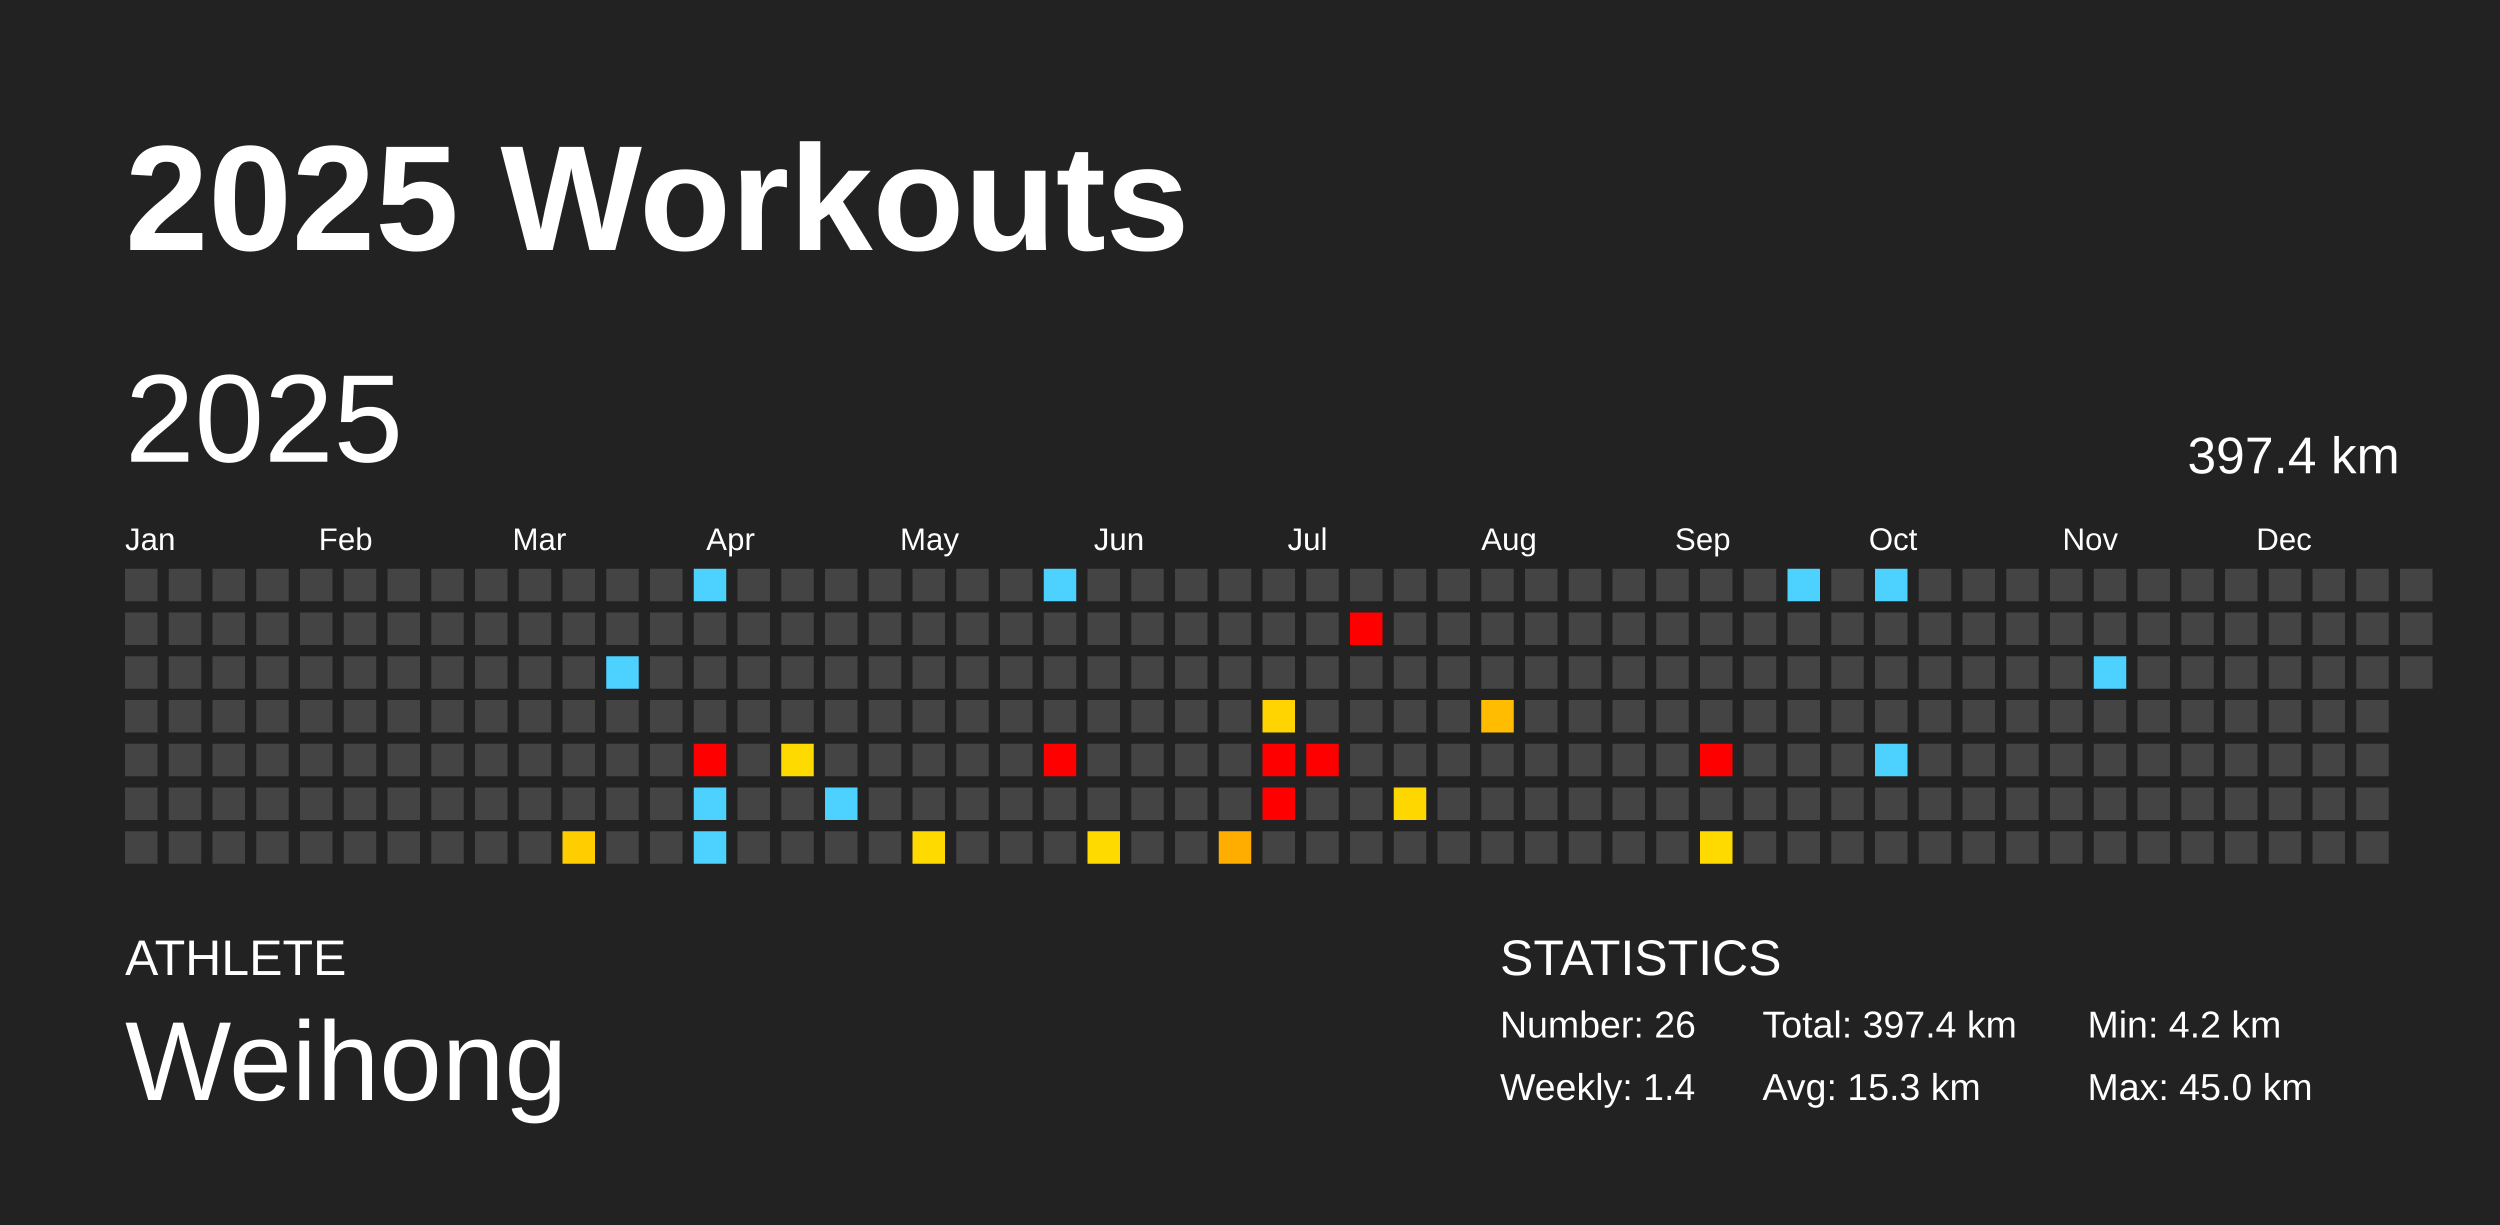
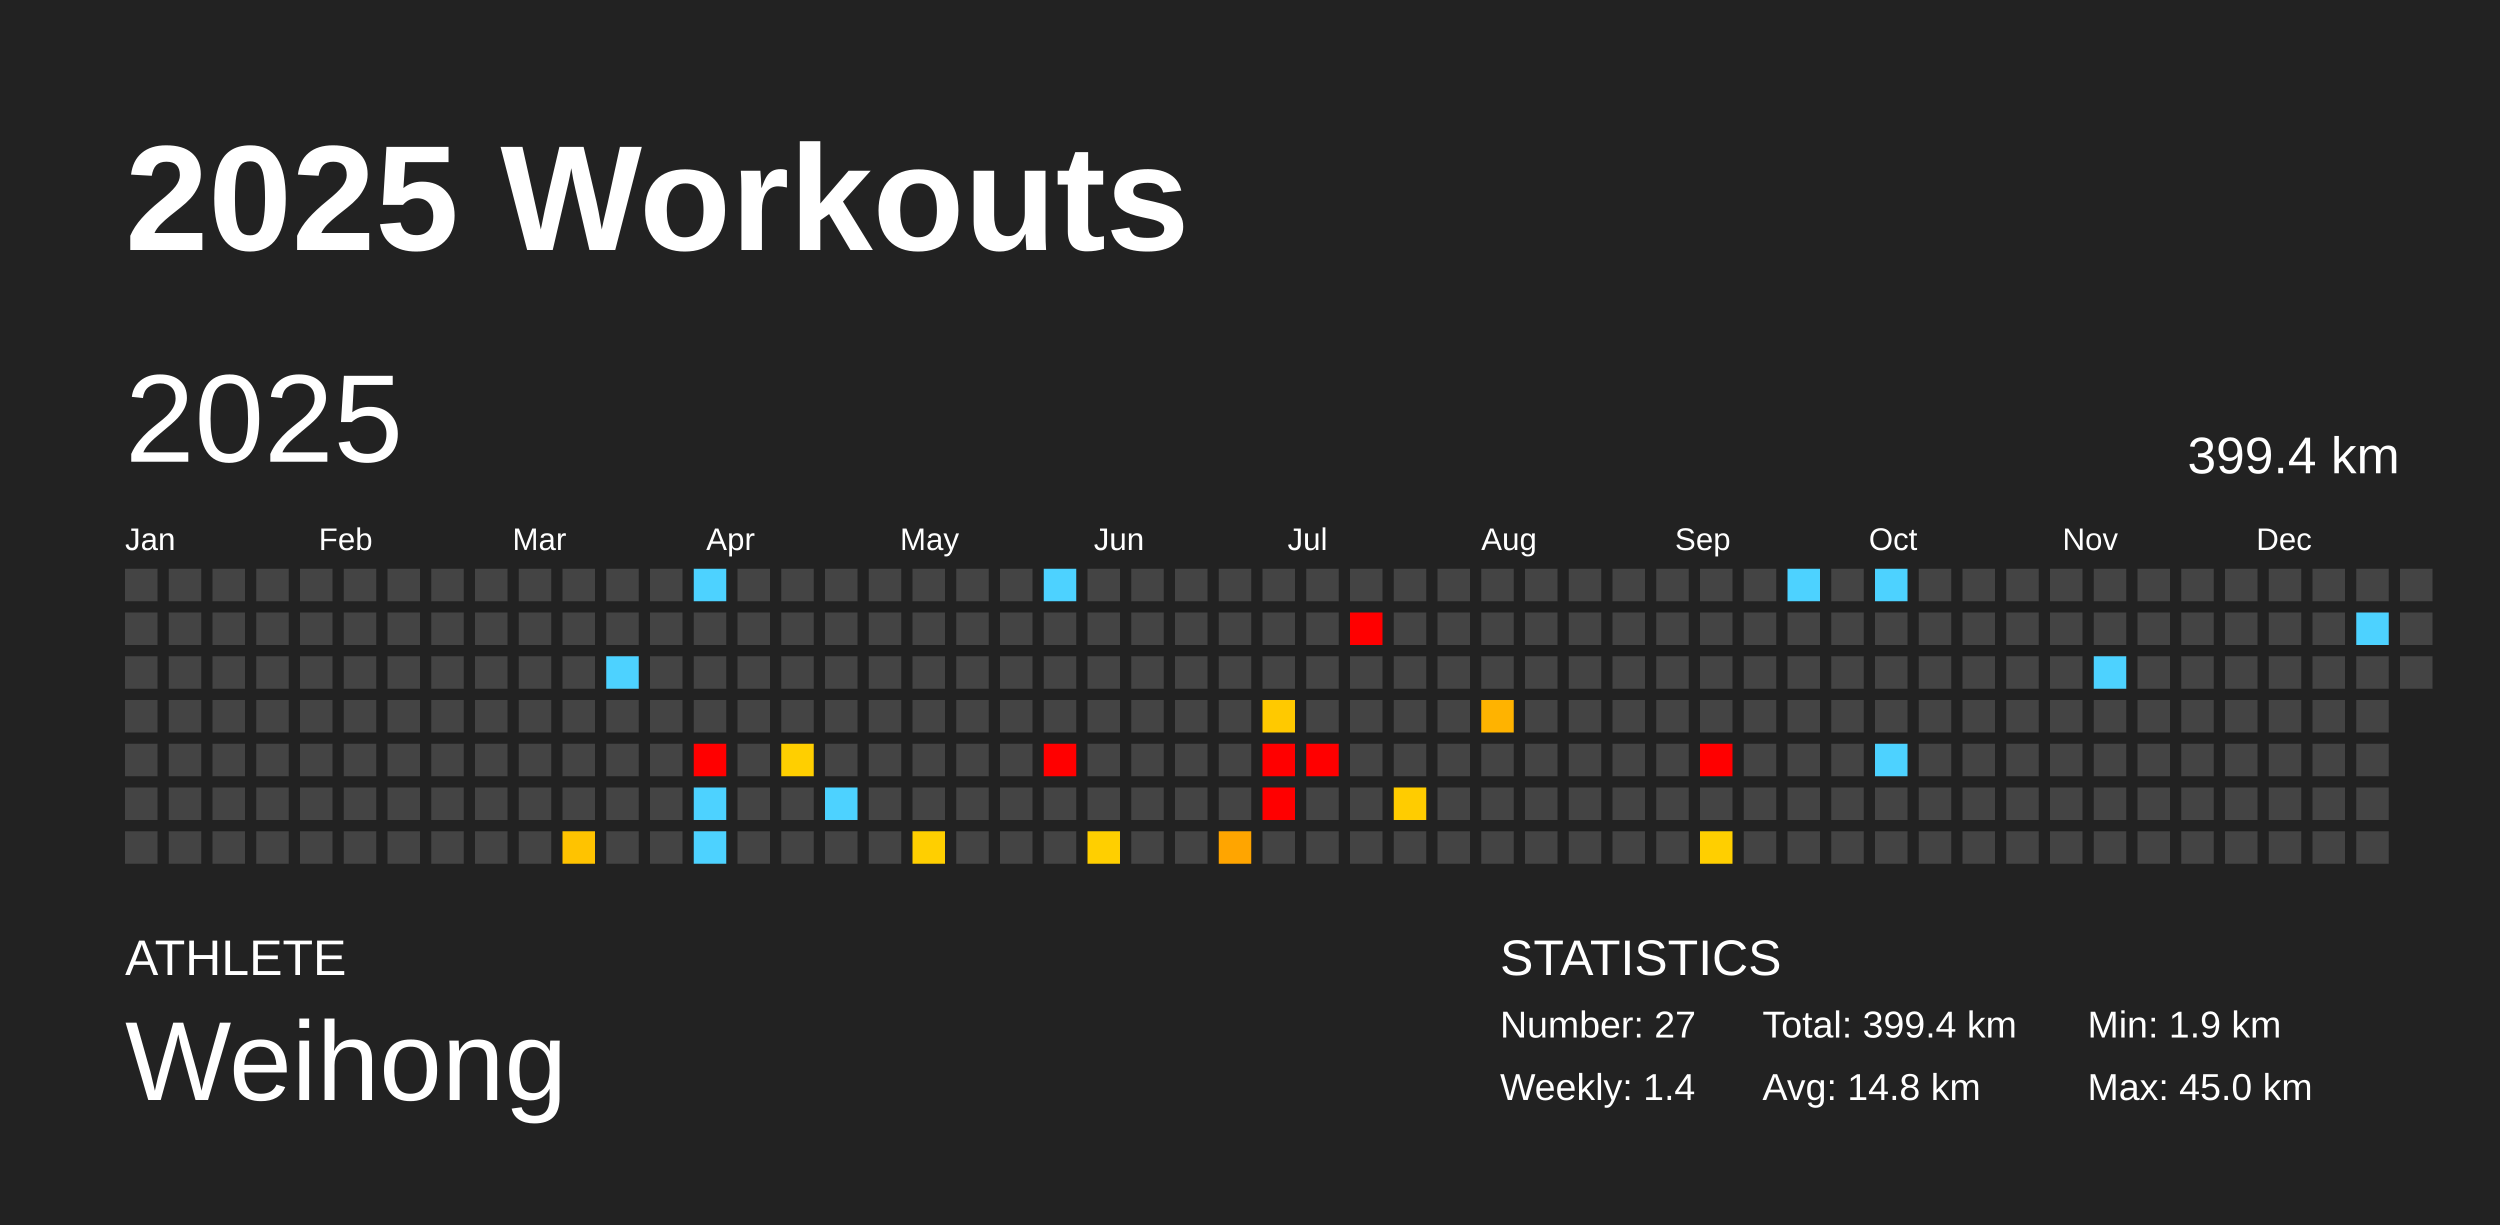
<svg xmlns="http://www.w3.org/2000/svg" baseProfile="full" height="98mm" version="1.1" viewBox="0,0,200,98" width="200mm">
  <defs />
  <rect fill="#222222" height="98" width="200" x="0" y="0" />
  <text fill="#FFFFFF" style="font-size:12px; font-family:Arial; font-weight:bold;" x="10" y="20">2025 Workouts</text>
  <text fill="#FFFFFF" style="font-size:4px; font-family:Arial" x="10" y="78">ATHLETE</text>
  <text fill="#FFFFFF" style="font-size:9px; font-family:Arial" x="10" y="88">Weihong</text>
  <text fill="#FFFFFF" style="font-size:4px; font-family:Arial" x="120" y="78">STATISTICS</text>
-   <text fill="#FFFFFF" style="font-size:3px; font-family:Arial" x="120" y="83">Number: 26</text>
+   <text fill="#FFFFFF" style="font-size:3px; font-family:Arial" x="120" y="83">Number: 27</text>
  <text fill="#FFFFFF" style="font-size:3px; font-family:Arial" x="120" y="88">Weekly: 1.4</text>
-   <text fill="#FFFFFF" style="font-size:3px; font-family:Arial" x="141" y="83">Total: 397.4 km</text>
-   <text fill="#FFFFFF" style="font-size:3px; font-family:Arial" x="141" y="88">Avg: 15.3 km</text>
-   <text fill="#FFFFFF" style="font-size:3px; font-family:Arial" x="167" y="83">Min: 4.2 km</text>
+   <text fill="#FFFFFF" style="font-size:3px; font-family:Arial" x="141" y="83">Total: 399.4 km</text>
+   <text fill="#FFFFFF" style="font-size:3px; font-family:Arial" x="141" y="88">Avg: 14.8 km</text>
+   <text fill="#FFFFFF" style="font-size:3px; font-family:Arial" x="167" y="83">Min: 1.9 km</text>
  <text fill="#FFFFFF" style="font-size:3px; font-family:Arial" x="167" y="88">Max: 45.0 km</text>
  <text dominant-baseline="hanging" fill="#FFFFFF" style="font-size:10.0px; font-family:Arial;" x="10" y="30">2025</text>
-   <text dominant-baseline="hanging" fill="#FFFFFF" style="font-size:4.125px; font-family:Arial;" x="175" y="35">397.4 km</text>
+   <text dominant-baseline="hanging" fill="#FFFFFF" style="font-size:4.125px; font-family:Arial;" x="175" y="35">399.4 km</text>
  <text fill="#FFFFFF" style="font-size:2.5px; font-family:Arial" x="10.0" y="44">Jan</text>
  <text fill="#FFFFFF" style="font-size:2.5px; font-family:Arial" x="25.5" y="44">Feb</text>
  <text fill="#FFFFFF" style="font-size:2.5px; font-family:Arial" x="41.0" y="44">Mar</text>
  <text fill="#FFFFFF" style="font-size:2.5px; font-family:Arial" x="56.5" y="44">Apr</text>
  <text fill="#FFFFFF" style="font-size:2.5px; font-family:Arial" x="72.0" y="44">May</text>
  <text fill="#FFFFFF" style="font-size:2.5px; font-family:Arial" x="87.5" y="44">Jun</text>
  <text fill="#FFFFFF" style="font-size:2.5px; font-family:Arial" x="103.0" y="44">Jul</text>
  <text fill="#FFFFFF" style="font-size:2.5px; font-family:Arial" x="118.5" y="44">Aug</text>
  <text fill="#FFFFFF" style="font-size:2.5px; font-family:Arial" x="134.0" y="44">Sep</text>
  <text fill="#FFFFFF" style="font-size:2.5px; font-family:Arial" x="149.5" y="44">Oct</text>
  <text fill="#FFFFFF" style="font-size:2.5px; font-family:Arial" x="165.0" y="44">Nov</text>
  <text fill="#FFFFFF" style="font-size:2.5px; font-family:Arial" x="180.5" y="44">Dec</text>
  <rect fill="#444444" height="2.6" width="2.6" x="10.0" y="45.5" />
  <rect fill="#444444" height="2.6" width="2.6" x="10.0" y="49.0" />
  <rect fill="#444444" height="2.6" width="2.6" x="10.0" y="52.5" />
  <rect fill="#444444" height="2.6" width="2.6" x="10.0" y="56.0" />
  <rect fill="#444444" height="2.6" width="2.6" x="10.0" y="59.5" />
  <rect fill="#444444" height="2.6" width="2.6" x="10.0" y="63.0" />
  <rect fill="#444444" height="2.6" width="2.6" x="10.0" y="66.5" />
  <rect fill="#444444" height="2.6" width="2.6" x="13.5" y="45.5" />
  <rect fill="#444444" height="2.6" width="2.6" x="13.5" y="49.0" />
  <rect fill="#444444" height="2.6" width="2.6" x="13.5" y="52.5" />
  <rect fill="#444444" height="2.6" width="2.6" x="13.5" y="56.0" />
  <rect fill="#444444" height="2.6" width="2.6" x="13.5" y="59.5" />
  <rect fill="#444444" height="2.6" width="2.6" x="13.5" y="63.0" />
  <rect fill="#444444" height="2.6" width="2.6" x="13.5" y="66.5" />
  <rect fill="#444444" height="2.6" width="2.6" x="17.0" y="45.5" />
  <rect fill="#444444" height="2.6" width="2.6" x="17.0" y="49.0" />
  <rect fill="#444444" height="2.6" width="2.6" x="17.0" y="52.5" />
  <rect fill="#444444" height="2.6" width="2.6" x="17.0" y="56.0" />
  <rect fill="#444444" height="2.6" width="2.6" x="17.0" y="59.5" />
  <rect fill="#444444" height="2.6" width="2.6" x="17.0" y="63.0" />
  <rect fill="#444444" height="2.6" width="2.6" x="17.0" y="66.5" />
  <rect fill="#444444" height="2.6" width="2.6" x="20.5" y="45.5" />
  <rect fill="#444444" height="2.6" width="2.6" x="20.5" y="49.0" />
  <rect fill="#444444" height="2.6" width="2.6" x="20.5" y="52.5" />
  <rect fill="#444444" height="2.6" width="2.6" x="20.5" y="56.0" />
  <rect fill="#444444" height="2.6" width="2.6" x="20.5" y="59.5" />
  <rect fill="#444444" height="2.6" width="2.6" x="20.5" y="63.0" />
  <rect fill="#444444" height="2.6" width="2.6" x="20.5" y="66.5" />
  <rect fill="#444444" height="2.6" width="2.6" x="24.0" y="45.5" />
  <rect fill="#444444" height="2.6" width="2.6" x="24.0" y="49.0" />
  <rect fill="#444444" height="2.6" width="2.6" x="24.0" y="52.5" />
  <rect fill="#444444" height="2.6" width="2.6" x="24.0" y="56.0" />
  <rect fill="#444444" height="2.6" width="2.6" x="24.0" y="59.5" />
  <rect fill="#444444" height="2.6" width="2.6" x="24.0" y="63.0" />
  <rect fill="#444444" height="2.6" width="2.6" x="24.0" y="66.5" />
  <rect fill="#444444" height="2.6" width="2.6" x="27.5" y="45.5" />
  <rect fill="#444444" height="2.6" width="2.6" x="27.5" y="49.0" />
  <rect fill="#444444" height="2.6" width="2.6" x="27.5" y="52.5" />
  <rect fill="#444444" height="2.6" width="2.6" x="27.5" y="56.0" />
  <rect fill="#444444" height="2.6" width="2.6" x="27.5" y="59.5" />
  <rect fill="#444444" height="2.6" width="2.6" x="27.5" y="63.0" />
  <rect fill="#444444" height="2.6" width="2.6" x="27.5" y="66.5" />
  <rect fill="#444444" height="2.6" width="2.6" x="31.0" y="45.5" />
  <rect fill="#444444" height="2.6" width="2.6" x="31.0" y="49.0" />
  <rect fill="#444444" height="2.6" width="2.6" x="31.0" y="52.5" />
  <rect fill="#444444" height="2.6" width="2.6" x="31.0" y="56.0" />
  <rect fill="#444444" height="2.6" width="2.6" x="31.0" y="59.5" />
  <rect fill="#444444" height="2.6" width="2.6" x="31.0" y="63.0" />
  <rect fill="#444444" height="2.6" width="2.6" x="31.0" y="66.5" />
  <rect fill="#444444" height="2.6" width="2.6" x="34.5" y="45.5" />
  <rect fill="#444444" height="2.6" width="2.6" x="34.5" y="49.0" />
  <rect fill="#444444" height="2.6" width="2.6" x="34.5" y="52.5" />
  <rect fill="#444444" height="2.6" width="2.6" x="34.5" y="56.0" />
  <rect fill="#444444" height="2.6" width="2.6" x="34.5" y="59.5" />
  <rect fill="#444444" height="2.6" width="2.6" x="34.5" y="63.0" />
  <rect fill="#444444" height="2.6" width="2.6" x="34.5" y="66.5" />
  <rect fill="#444444" height="2.6" width="2.6" x="38.0" y="45.5" />
  <rect fill="#444444" height="2.6" width="2.6" x="38.0" y="49.0" />
  <rect fill="#444444" height="2.6" width="2.6" x="38.0" y="52.5" />
  <rect fill="#444444" height="2.6" width="2.6" x="38.0" y="56.0" />
  <rect fill="#444444" height="2.6" width="2.6" x="38.0" y="59.5" />
  <rect fill="#444444" height="2.6" width="2.6" x="38.0" y="63.0" />
  <rect fill="#444444" height="2.6" width="2.6" x="38.0" y="66.5" />
  <rect fill="#444444" height="2.6" width="2.6" x="41.5" y="45.5" />
  <rect fill="#444444" height="2.6" width="2.6" x="41.5" y="49.0" />
  <rect fill="#444444" height="2.6" width="2.6" x="41.5" y="52.5" />
  <rect fill="#444444" height="2.6" width="2.6" x="41.5" y="56.0" />
  <rect fill="#444444" height="2.6" width="2.6" x="41.5" y="59.5" />
  <rect fill="#444444" height="2.6" width="2.6" x="41.5" y="63.0" />
  <rect fill="#444444" height="2.6" width="2.6" x="41.5" y="66.5" />
  <rect fill="#444444" height="2.6" width="2.6" x="45.0" y="45.5" />
  <rect fill="#444444" height="2.6" width="2.6" x="45.0" y="49.0" />
  <rect fill="#444444" height="2.6" width="2.6" x="45.0" y="52.5" />
  <rect fill="#444444" height="2.6" width="2.6" x="45.0" y="56.0" />
  <rect fill="#444444" height="2.6" width="2.6" x="45.0" y="59.5" />
  <rect fill="#444444" height="2.6" width="2.6" x="45.0" y="63.0" />
-   <rect fill="#ffcd00" height="2.6" width="2.6" x="45.0" y="66.5" />
+   <rect fill="#ffc300" height="2.6" width="2.6" x="45.0" y="66.5" />
  <rect fill="#444444" height="2.6" width="2.6" x="48.5" y="45.5" />
  <rect fill="#444444" height="2.6" width="2.6" x="48.5" y="49.0" />
  <rect fill="#4dd2ff" height="2.6" width="2.6" x="48.5" y="52.5" />
  <rect fill="#444444" height="2.6" width="2.6" x="48.5" y="56.0" />
  <rect fill="#444444" height="2.6" width="2.6" x="48.5" y="59.5" />
  <rect fill="#444444" height="2.6" width="2.6" x="48.5" y="63.0" />
  <rect fill="#444444" height="2.6" width="2.6" x="48.5" y="66.5" />
  <rect fill="#444444" height="2.6" width="2.6" x="52.0" y="45.5" />
  <rect fill="#444444" height="2.6" width="2.6" x="52.0" y="49.0" />
  <rect fill="#444444" height="2.6" width="2.6" x="52.0" y="52.5" />
  <rect fill="#444444" height="2.6" width="2.6" x="52.0" y="56.0" />
  <rect fill="#444444" height="2.6" width="2.6" x="52.0" y="59.5" />
  <rect fill="#444444" height="2.6" width="2.6" x="52.0" y="63.0" />
  <rect fill="#444444" height="2.6" width="2.6" x="52.0" y="66.5" />
  <rect fill="#4dd2ff" height="2.6" width="2.6" x="55.5" y="45.5" />
  <rect fill="#444444" height="2.6" width="2.6" x="55.5" y="49.0" />
  <rect fill="#444444" height="2.6" width="2.6" x="55.5" y="52.5" />
  <rect fill="#444444" height="2.6" width="2.6" x="55.5" y="56.0" />
  <rect fill="red" height="2.6" width="2.6" x="55.5" y="59.5" />
  <rect fill="#4dd2ff" height="2.6" width="2.6" x="55.5" y="63.0" />
  <rect fill="#4dd2ff" height="2.6" width="2.6" x="55.5" y="66.5" />
  <rect fill="#444444" height="2.6" width="2.6" x="59.0" y="45.5" />
  <rect fill="#444444" height="2.6" width="2.6" x="59.0" y="49.0" />
  <rect fill="#444444" height="2.6" width="2.6" x="59.0" y="52.5" />
  <rect fill="#444444" height="2.6" width="2.6" x="59.0" y="56.0" />
  <rect fill="#444444" height="2.6" width="2.6" x="59.0" y="59.5" />
  <rect fill="#444444" height="2.6" width="2.6" x="59.0" y="63.0" />
  <rect fill="#444444" height="2.6" width="2.6" x="59.0" y="66.5" />
  <rect fill="#444444" height="2.6" width="2.6" x="62.5" y="45.5" />
  <rect fill="#444444" height="2.6" width="2.6" x="62.5" y="49.0" />
  <rect fill="#444444" height="2.6" width="2.6" x="62.5" y="52.5" />
  <rect fill="#444444" height="2.6" width="2.6" x="62.5" y="56.0" />
-   <rect fill="#ffda00" height="2.6" width="2.6" x="62.5" y="59.5" />
+   <rect fill="#ffcf00" height="2.6" width="2.6" x="62.5" y="59.5" />
  <rect fill="#444444" height="2.6" width="2.6" x="62.5" y="63.0" />
  <rect fill="#444444" height="2.6" width="2.6" x="62.5" y="66.5" />
  <rect fill="#444444" height="2.6" width="2.6" x="66.0" y="45.5" />
  <rect fill="#444444" height="2.6" width="2.6" x="66.0" y="49.0" />
  <rect fill="#444444" height="2.6" width="2.6" x="66.0" y="52.5" />
  <rect fill="#444444" height="2.6" width="2.6" x="66.0" y="56.0" />
  <rect fill="#444444" height="2.6" width="2.6" x="66.0" y="59.5" />
  <rect fill="#4dd2ff" height="2.6" width="2.6" x="66.0" y="63.0" />
  <rect fill="#444444" height="2.6" width="2.6" x="66.0" y="66.5" />
  <rect fill="#444444" height="2.6" width="2.6" x="69.5" y="45.5" />
  <rect fill="#444444" height="2.6" width="2.6" x="69.5" y="49.0" />
  <rect fill="#444444" height="2.6" width="2.6" x="69.5" y="52.5" />
  <rect fill="#444444" height="2.6" width="2.6" x="69.5" y="56.0" />
  <rect fill="#444444" height="2.6" width="2.6" x="69.5" y="59.5" />
  <rect fill="#444444" height="2.6" width="2.6" x="69.5" y="63.0" />
  <rect fill="#444444" height="2.6" width="2.6" x="69.5" y="66.5" />
  <rect fill="#444444" height="2.6" width="2.6" x="73.0" y="45.5" />
  <rect fill="#444444" height="2.6" width="2.6" x="73.0" y="49.0" />
  <rect fill="#444444" height="2.6" width="2.6" x="73.0" y="52.5" />
  <rect fill="#444444" height="2.6" width="2.6" x="73.0" y="56.0" />
  <rect fill="#444444" height="2.6" width="2.6" x="73.0" y="59.5" />
  <rect fill="#444444" height="2.6" width="2.6" x="73.0" y="63.0" />
-   <rect fill="#ffda00" height="2.6" width="2.6" x="73.0" y="66.5" />
+   <rect fill="#ffcf00" height="2.6" width="2.6" x="73.0" y="66.5" />
  <rect fill="#444444" height="2.6" width="2.6" x="76.5" y="45.5" />
  <rect fill="#444444" height="2.6" width="2.6" x="76.5" y="49.0" />
  <rect fill="#444444" height="2.6" width="2.6" x="76.5" y="52.5" />
  <rect fill="#444444" height="2.6" width="2.6" x="76.5" y="56.0" />
  <rect fill="#444444" height="2.6" width="2.6" x="76.5" y="59.5" />
  <rect fill="#444444" height="2.6" width="2.6" x="76.5" y="63.0" />
  <rect fill="#444444" height="2.6" width="2.6" x="76.5" y="66.5" />
  <rect fill="#444444" height="2.6" width="2.6" x="80.0" y="45.5" />
  <rect fill="#444444" height="2.6" width="2.6" x="80.0" y="49.0" />
  <rect fill="#444444" height="2.6" width="2.6" x="80.0" y="52.5" />
  <rect fill="#444444" height="2.6" width="2.6" x="80.0" y="56.0" />
  <rect fill="#444444" height="2.6" width="2.6" x="80.0" y="59.5" />
  <rect fill="#444444" height="2.6" width="2.6" x="80.0" y="63.0" />
  <rect fill="#444444" height="2.6" width="2.6" x="80.0" y="66.5" />
  <rect fill="#4dd2ff" height="2.6" width="2.6" x="83.5" y="45.5" />
  <rect fill="#444444" height="2.6" width="2.6" x="83.5" y="49.0" />
  <rect fill="#444444" height="2.6" width="2.6" x="83.5" y="52.5" />
  <rect fill="#444444" height="2.6" width="2.6" x="83.5" y="56.0" />
  <rect fill="red" height="2.6" width="2.6" x="83.5" y="59.5" />
  <rect fill="#444444" height="2.6" width="2.6" x="83.5" y="63.0" />
  <rect fill="#444444" height="2.6" width="2.6" x="83.5" y="66.5" />
  <rect fill="#444444" height="2.6" width="2.6" x="87.0" y="45.5" />
  <rect fill="#444444" height="2.6" width="2.6" x="87.0" y="49.0" />
  <rect fill="#444444" height="2.6" width="2.6" x="87.0" y="52.5" />
  <rect fill="#444444" height="2.6" width="2.6" x="87.0" y="56.0" />
  <rect fill="#444444" height="2.6" width="2.6" x="87.0" y="59.5" />
  <rect fill="#444444" height="2.6" width="2.6" x="87.0" y="63.0" />
-   <rect fill="#ffda00" height="2.6" width="2.6" x="87.0" y="66.5" />
+   <rect fill="#ffcf00" height="2.6" width="2.6" x="87.0" y="66.5" />
  <rect fill="#444444" height="2.6" width="2.6" x="90.5" y="45.5" />
  <rect fill="#444444" height="2.6" width="2.6" x="90.5" y="49.0" />
  <rect fill="#444444" height="2.6" width="2.6" x="90.5" y="52.5" />
  <rect fill="#444444" height="2.6" width="2.6" x="90.5" y="56.0" />
  <rect fill="#444444" height="2.6" width="2.6" x="90.5" y="59.5" />
  <rect fill="#444444" height="2.6" width="2.6" x="90.5" y="63.0" />
  <rect fill="#444444" height="2.6" width="2.6" x="90.5" y="66.5" />
  <rect fill="#444444" height="2.6" width="2.6" x="94.0" y="45.5" />
  <rect fill="#444444" height="2.6" width="2.6" x="94.0" y="49.0" />
  <rect fill="#444444" height="2.6" width="2.6" x="94.0" y="52.5" />
  <rect fill="#444444" height="2.6" width="2.6" x="94.0" y="56.0" />
  <rect fill="#444444" height="2.6" width="2.6" x="94.0" y="59.5" />
  <rect fill="#444444" height="2.6" width="2.6" x="94.0" y="63.0" />
  <rect fill="#444444" height="2.6" width="2.6" x="94.0" y="66.5" />
  <rect fill="#444444" height="2.6" width="2.6" x="97.5" y="45.5" />
  <rect fill="#444444" height="2.6" width="2.6" x="97.5" y="49.0" />
  <rect fill="#444444" height="2.6" width="2.6" x="97.5" y="52.5" />
  <rect fill="#444444" height="2.6" width="2.6" x="97.5" y="56.0" />
  <rect fill="#444444" height="2.6" width="2.6" x="97.5" y="59.5" />
  <rect fill="#444444" height="2.6" width="2.6" x="97.5" y="63.0" />
-   <rect fill="#ffae00" height="2.6" width="2.6" x="97.5" y="66.5" />
+   <rect fill="#ffa500" height="2.6" width="2.6" x="97.5" y="66.5" />
  <rect fill="#444444" height="2.6" width="2.6" x="101.0" y="45.5" />
  <rect fill="#444444" height="2.6" width="2.6" x="101.0" y="49.0" />
  <rect fill="#444444" height="2.6" width="2.6" x="101.0" y="52.5" />
-   <rect fill="#ffd400" height="2.6" width="2.6" x="101.0" y="56.0" />
+   <rect fill="#ffc900" height="2.6" width="2.6" x="101.0" y="56.0" />
  <rect fill="red" height="2.6" width="2.6" x="101.0" y="59.5" />
  <rect fill="red" height="2.6" width="2.6" x="101.0" y="63.0" />
  <rect fill="#444444" height="2.6" width="2.6" x="101.0" y="66.5" />
  <rect fill="#444444" height="2.6" width="2.6" x="104.5" y="45.5" />
  <rect fill="#444444" height="2.6" width="2.6" x="104.5" y="49.0" />
  <rect fill="#444444" height="2.6" width="2.6" x="104.5" y="52.5" />
  <rect fill="#444444" height="2.6" width="2.6" x="104.5" y="56.0" />
  <rect fill="red" height="2.6" width="2.6" x="104.5" y="59.5" />
  <rect fill="#444444" height="2.6" width="2.6" x="104.5" y="63.0" />
  <rect fill="#444444" height="2.6" width="2.6" x="104.5" y="66.5" />
  <rect fill="#444444" height="2.6" width="2.6" x="108.0" y="45.5" />
  <rect fill="red" height="2.6" width="2.6" x="108.0" y="49.0" />
  <rect fill="#444444" height="2.6" width="2.6" x="108.0" y="52.5" />
  <rect fill="#444444" height="2.6" width="2.6" x="108.0" y="56.0" />
  <rect fill="#444444" height="2.6" width="2.6" x="108.0" y="59.5" />
  <rect fill="#444444" height="2.6" width="2.6" x="108.0" y="63.0" />
  <rect fill="#444444" height="2.6" width="2.6" x="108.0" y="66.5" />
  <rect fill="#444444" height="2.6" width="2.6" x="111.5" y="45.5" />
  <rect fill="#444444" height="2.6" width="2.6" x="111.5" y="49.0" />
  <rect fill="#444444" height="2.6" width="2.6" x="111.5" y="52.5" />
  <rect fill="#444444" height="2.6" width="2.6" x="111.5" y="56.0" />
  <rect fill="#444444" height="2.6" width="2.6" x="111.5" y="59.5" />
-   <rect fill="#ffd700" height="2.6" width="2.6" x="111.5" y="63.0" />
+   <rect fill="#ffcc00" height="2.6" width="2.6" x="111.5" y="63.0" />
  <rect fill="#444444" height="2.6" width="2.6" x="111.5" y="66.5" />
  <rect fill="#444444" height="2.6" width="2.6" x="115.0" y="45.5" />
  <rect fill="#444444" height="2.6" width="2.6" x="115.0" y="49.0" />
  <rect fill="#444444" height="2.6" width="2.6" x="115.0" y="52.5" />
  <rect fill="#444444" height="2.6" width="2.6" x="115.0" y="56.0" />
  <rect fill="#444444" height="2.6" width="2.6" x="115.0" y="59.5" />
  <rect fill="#444444" height="2.6" width="2.6" x="115.0" y="63.0" />
  <rect fill="#444444" height="2.6" width="2.6" x="115.0" y="66.5" />
  <rect fill="#444444" height="2.6" width="2.6" x="118.5" y="45.5" />
  <rect fill="#444444" height="2.6" width="2.6" x="118.5" y="49.0" />
  <rect fill="#444444" height="2.6" width="2.6" x="118.5" y="52.5" />
-   <rect fill="#ffbc00" height="2.6" width="2.6" x="118.5" y="56.0" />
+   <rect fill="#ffb300" height="2.6" width="2.6" x="118.5" y="56.0" />
  <rect fill="#444444" height="2.6" width="2.6" x="118.5" y="59.5" />
  <rect fill="#444444" height="2.6" width="2.6" x="118.5" y="63.0" />
  <rect fill="#444444" height="2.6" width="2.6" x="118.5" y="66.5" />
  <rect fill="#444444" height="2.6" width="2.6" x="122.0" y="45.5" />
  <rect fill="#444444" height="2.6" width="2.6" x="122.0" y="49.0" />
  <rect fill="#444444" height="2.6" width="2.6" x="122.0" y="52.5" />
  <rect fill="#444444" height="2.6" width="2.6" x="122.0" y="56.0" />
  <rect fill="#444444" height="2.6" width="2.6" x="122.0" y="59.5" />
  <rect fill="#444444" height="2.6" width="2.6" x="122.0" y="63.0" />
  <rect fill="#444444" height="2.6" width="2.6" x="122.0" y="66.5" />
  <rect fill="#444444" height="2.6" width="2.6" x="125.5" y="45.5" />
  <rect fill="#444444" height="2.6" width="2.6" x="125.5" y="49.0" />
  <rect fill="#444444" height="2.6" width="2.6" x="125.5" y="52.5" />
  <rect fill="#444444" height="2.6" width="2.6" x="125.5" y="56.0" />
  <rect fill="#444444" height="2.6" width="2.6" x="125.5" y="59.5" />
  <rect fill="#444444" height="2.6" width="2.6" x="125.5" y="63.0" />
  <rect fill="#444444" height="2.6" width="2.6" x="125.5" y="66.5" />
  <rect fill="#444444" height="2.6" width="2.6" x="129.0" y="45.5" />
  <rect fill="#444444" height="2.6" width="2.6" x="129.0" y="49.0" />
  <rect fill="#444444" height="2.6" width="2.6" x="129.0" y="52.5" />
  <rect fill="#444444" height="2.6" width="2.6" x="129.0" y="56.0" />
  <rect fill="#444444" height="2.6" width="2.6" x="129.0" y="59.5" />
  <rect fill="#444444" height="2.6" width="2.6" x="129.0" y="63.0" />
  <rect fill="#444444" height="2.6" width="2.6" x="129.0" y="66.5" />
  <rect fill="#444444" height="2.6" width="2.6" x="132.5" y="45.5" />
  <rect fill="#444444" height="2.6" width="2.6" x="132.5" y="49.0" />
  <rect fill="#444444" height="2.6" width="2.6" x="132.5" y="52.5" />
  <rect fill="#444444" height="2.6" width="2.6" x="132.5" y="56.0" />
  <rect fill="#444444" height="2.6" width="2.6" x="132.5" y="59.5" />
  <rect fill="#444444" height="2.6" width="2.6" x="132.5" y="63.0" />
  <rect fill="#444444" height="2.6" width="2.6" x="132.5" y="66.5" />
  <rect fill="#444444" height="2.6" width="2.6" x="136.0" y="45.5" />
  <rect fill="#444444" height="2.6" width="2.6" x="136.0" y="49.0" />
  <rect fill="#444444" height="2.6" width="2.6" x="136.0" y="52.5" />
  <rect fill="#444444" height="2.6" width="2.6" x="136.0" y="56.0" />
  <rect fill="red" height="2.6" width="2.6" x="136.0" y="59.5" />
  <rect fill="#444444" height="2.6" width="2.6" x="136.0" y="63.0" />
-   <rect fill="#ffda00" height="2.6" width="2.6" x="136.0" y="66.5" />
+   <rect fill="#ffcf00" height="2.6" width="2.6" x="136.0" y="66.5" />
  <rect fill="#444444" height="2.6" width="2.6" x="139.5" y="45.5" />
  <rect fill="#444444" height="2.6" width="2.6" x="139.5" y="49.0" />
  <rect fill="#444444" height="2.6" width="2.6" x="139.5" y="52.5" />
  <rect fill="#444444" height="2.6" width="2.6" x="139.5" y="56.0" />
  <rect fill="#444444" height="2.6" width="2.6" x="139.5" y="59.5" />
  <rect fill="#444444" height="2.6" width="2.6" x="139.5" y="63.0" />
  <rect fill="#444444" height="2.6" width="2.6" x="139.5" y="66.5" />
  <rect fill="#4dd2ff" height="2.6" width="2.6" x="143.0" y="45.5" />
  <rect fill="#444444" height="2.6" width="2.6" x="143.0" y="49.0" />
  <rect fill="#444444" height="2.6" width="2.6" x="143.0" y="52.5" />
  <rect fill="#444444" height="2.6" width="2.6" x="143.0" y="56.0" />
  <rect fill="#444444" height="2.6" width="2.6" x="143.0" y="59.5" />
  <rect fill="#444444" height="2.6" width="2.6" x="143.0" y="63.0" />
  <rect fill="#444444" height="2.6" width="2.6" x="143.0" y="66.5" />
  <rect fill="#444444" height="2.6" width="2.6" x="146.5" y="45.5" />
  <rect fill="#444444" height="2.6" width="2.6" x="146.5" y="49.0" />
  <rect fill="#444444" height="2.6" width="2.6" x="146.5" y="52.5" />
  <rect fill="#444444" height="2.6" width="2.6" x="146.5" y="56.0" />
  <rect fill="#444444" height="2.6" width="2.6" x="146.5" y="59.5" />
  <rect fill="#444444" height="2.6" width="2.6" x="146.5" y="63.0" />
  <rect fill="#444444" height="2.6" width="2.6" x="146.5" y="66.5" />
  <rect fill="#4dd2ff" height="2.6" width="2.6" x="150.0" y="45.5" />
  <rect fill="#444444" height="2.6" width="2.6" x="150.0" y="49.0" />
  <rect fill="#444444" height="2.6" width="2.6" x="150.0" y="52.5" />
  <rect fill="#444444" height="2.6" width="2.6" x="150.0" y="56.0" />
  <rect fill="#4dd2ff" height="2.6" width="2.6" x="150.0" y="59.5" />
  <rect fill="#444444" height="2.6" width="2.6" x="150.0" y="63.0" />
  <rect fill="#444444" height="2.6" width="2.6" x="150.0" y="66.5" />
  <rect fill="#444444" height="2.6" width="2.6" x="153.5" y="45.5" />
  <rect fill="#444444" height="2.6" width="2.6" x="153.5" y="49.0" />
  <rect fill="#444444" height="2.6" width="2.6" x="153.5" y="52.5" />
  <rect fill="#444444" height="2.6" width="2.6" x="153.5" y="56.0" />
  <rect fill="#444444" height="2.6" width="2.6" x="153.5" y="59.5" />
  <rect fill="#444444" height="2.6" width="2.6" x="153.5" y="63.0" />
  <rect fill="#444444" height="2.6" width="2.6" x="153.5" y="66.5" />
  <rect fill="#444444" height="2.6" width="2.6" x="157.0" y="45.5" />
  <rect fill="#444444" height="2.6" width="2.6" x="157.0" y="49.0" />
  <rect fill="#444444" height="2.6" width="2.6" x="157.0" y="52.5" />
  <rect fill="#444444" height="2.6" width="2.6" x="157.0" y="56.0" />
  <rect fill="#444444" height="2.6" width="2.6" x="157.0" y="59.5" />
  <rect fill="#444444" height="2.6" width="2.6" x="157.0" y="63.0" />
  <rect fill="#444444" height="2.6" width="2.6" x="157.0" y="66.5" />
  <rect fill="#444444" height="2.6" width="2.6" x="160.5" y="45.5" />
  <rect fill="#444444" height="2.6" width="2.6" x="160.5" y="49.0" />
  <rect fill="#444444" height="2.6" width="2.6" x="160.5" y="52.5" />
  <rect fill="#444444" height="2.6" width="2.6" x="160.5" y="56.0" />
  <rect fill="#444444" height="2.6" width="2.6" x="160.5" y="59.5" />
  <rect fill="#444444" height="2.6" width="2.6" x="160.5" y="63.0" />
  <rect fill="#444444" height="2.6" width="2.6" x="160.5" y="66.5" />
  <rect fill="#444444" height="2.6" width="2.6" x="164.0" y="45.5" />
  <rect fill="#444444" height="2.6" width="2.6" x="164.0" y="49.0" />
  <rect fill="#444444" height="2.6" width="2.6" x="164.0" y="52.5" />
  <rect fill="#444444" height="2.6" width="2.6" x="164.0" y="56.0" />
  <rect fill="#444444" height="2.6" width="2.6" x="164.0" y="59.5" />
  <rect fill="#444444" height="2.6" width="2.6" x="164.0" y="63.0" />
  <rect fill="#444444" height="2.6" width="2.6" x="164.0" y="66.5" />
  <rect fill="#444444" height="2.6" width="2.6" x="167.5" y="45.5" />
  <rect fill="#444444" height="2.6" width="2.6" x="167.5" y="49.0" />
  <rect fill="#4dd2ff" height="2.6" width="2.6" x="167.5" y="52.5" />
  <rect fill="#444444" height="2.6" width="2.6" x="167.5" y="56.0" />
  <rect fill="#444444" height="2.6" width="2.6" x="167.5" y="59.5" />
  <rect fill="#444444" height="2.6" width="2.6" x="167.5" y="63.0" />
  <rect fill="#444444" height="2.6" width="2.6" x="167.5" y="66.5" />
  <rect fill="#444444" height="2.6" width="2.6" x="171.0" y="45.5" />
  <rect fill="#444444" height="2.6" width="2.6" x="171.0" y="49.0" />
  <rect fill="#444444" height="2.6" width="2.6" x="171.0" y="52.5" />
  <rect fill="#444444" height="2.6" width="2.6" x="171.0" y="56.0" />
  <rect fill="#444444" height="2.6" width="2.6" x="171.0" y="59.5" />
  <rect fill="#444444" height="2.6" width="2.6" x="171.0" y="63.0" />
  <rect fill="#444444" height="2.6" width="2.6" x="171.0" y="66.5" />
  <rect fill="#444444" height="2.6" width="2.6" x="174.5" y="45.5" />
  <rect fill="#444444" height="2.6" width="2.6" x="174.5" y="49.0" />
  <rect fill="#444444" height="2.6" width="2.6" x="174.5" y="52.5" />
  <rect fill="#444444" height="2.6" width="2.6" x="174.5" y="56.0" />
  <rect fill="#444444" height="2.6" width="2.6" x="174.5" y="59.5" />
  <rect fill="#444444" height="2.6" width="2.6" x="174.5" y="63.0" />
  <rect fill="#444444" height="2.6" width="2.6" x="174.5" y="66.5" />
  <rect fill="#444444" height="2.6" width="2.6" x="178.0" y="45.5" />
  <rect fill="#444444" height="2.6" width="2.6" x="178.0" y="49.0" />
  <rect fill="#444444" height="2.6" width="2.6" x="178.0" y="52.5" />
  <rect fill="#444444" height="2.6" width="2.6" x="178.0" y="56.0" />
  <rect fill="#444444" height="2.6" width="2.6" x="178.0" y="59.5" />
  <rect fill="#444444" height="2.6" width="2.6" x="178.0" y="63.0" />
  <rect fill="#444444" height="2.6" width="2.6" x="178.0" y="66.5" />
  <rect fill="#444444" height="2.6" width="2.6" x="181.5" y="45.5" />
  <rect fill="#444444" height="2.6" width="2.6" x="181.5" y="49.0" />
  <rect fill="#444444" height="2.6" width="2.6" x="181.5" y="52.5" />
  <rect fill="#444444" height="2.6" width="2.6" x="181.5" y="56.0" />
  <rect fill="#444444" height="2.6" width="2.6" x="181.5" y="59.5" />
  <rect fill="#444444" height="2.6" width="2.6" x="181.5" y="63.0" />
  <rect fill="#444444" height="2.6" width="2.6" x="181.5" y="66.5" />
  <rect fill="#444444" height="2.6" width="2.6" x="185.0" y="45.5" />
  <rect fill="#444444" height="2.6" width="2.6" x="185.0" y="49.0" />
  <rect fill="#444444" height="2.6" width="2.6" x="185.0" y="52.5" />
  <rect fill="#444444" height="2.6" width="2.6" x="185.0" y="56.0" />
  <rect fill="#444444" height="2.6" width="2.6" x="185.0" y="59.5" />
  <rect fill="#444444" height="2.6" width="2.6" x="185.0" y="63.0" />
  <rect fill="#444444" height="2.6" width="2.6" x="185.0" y="66.5" />
  <rect fill="#444444" height="2.6" width="2.6" x="188.5" y="45.5" />
-   <rect fill="#444444" height="2.6" width="2.6" x="188.5" y="49.0" />
+   <rect fill="#4dd2ff" height="2.6" width="2.6" x="188.5" y="49.0" />
  <rect fill="#444444" height="2.6" width="2.6" x="188.5" y="52.5" />
  <rect fill="#444444" height="2.6" width="2.6" x="188.5" y="56.0" />
  <rect fill="#444444" height="2.6" width="2.6" x="188.5" y="59.5" />
  <rect fill="#444444" height="2.6" width="2.6" x="188.5" y="63.0" />
  <rect fill="#444444" height="2.6" width="2.6" x="188.5" y="66.5" />
  <rect fill="#444444" height="2.6" width="2.6" x="192.0" y="45.5" />
  <rect fill="#444444" height="2.6" width="2.6" x="192.0" y="49.0" />
  <rect fill="#444444" height="2.6" width="2.6" x="192.0" y="52.5" />
</svg>
